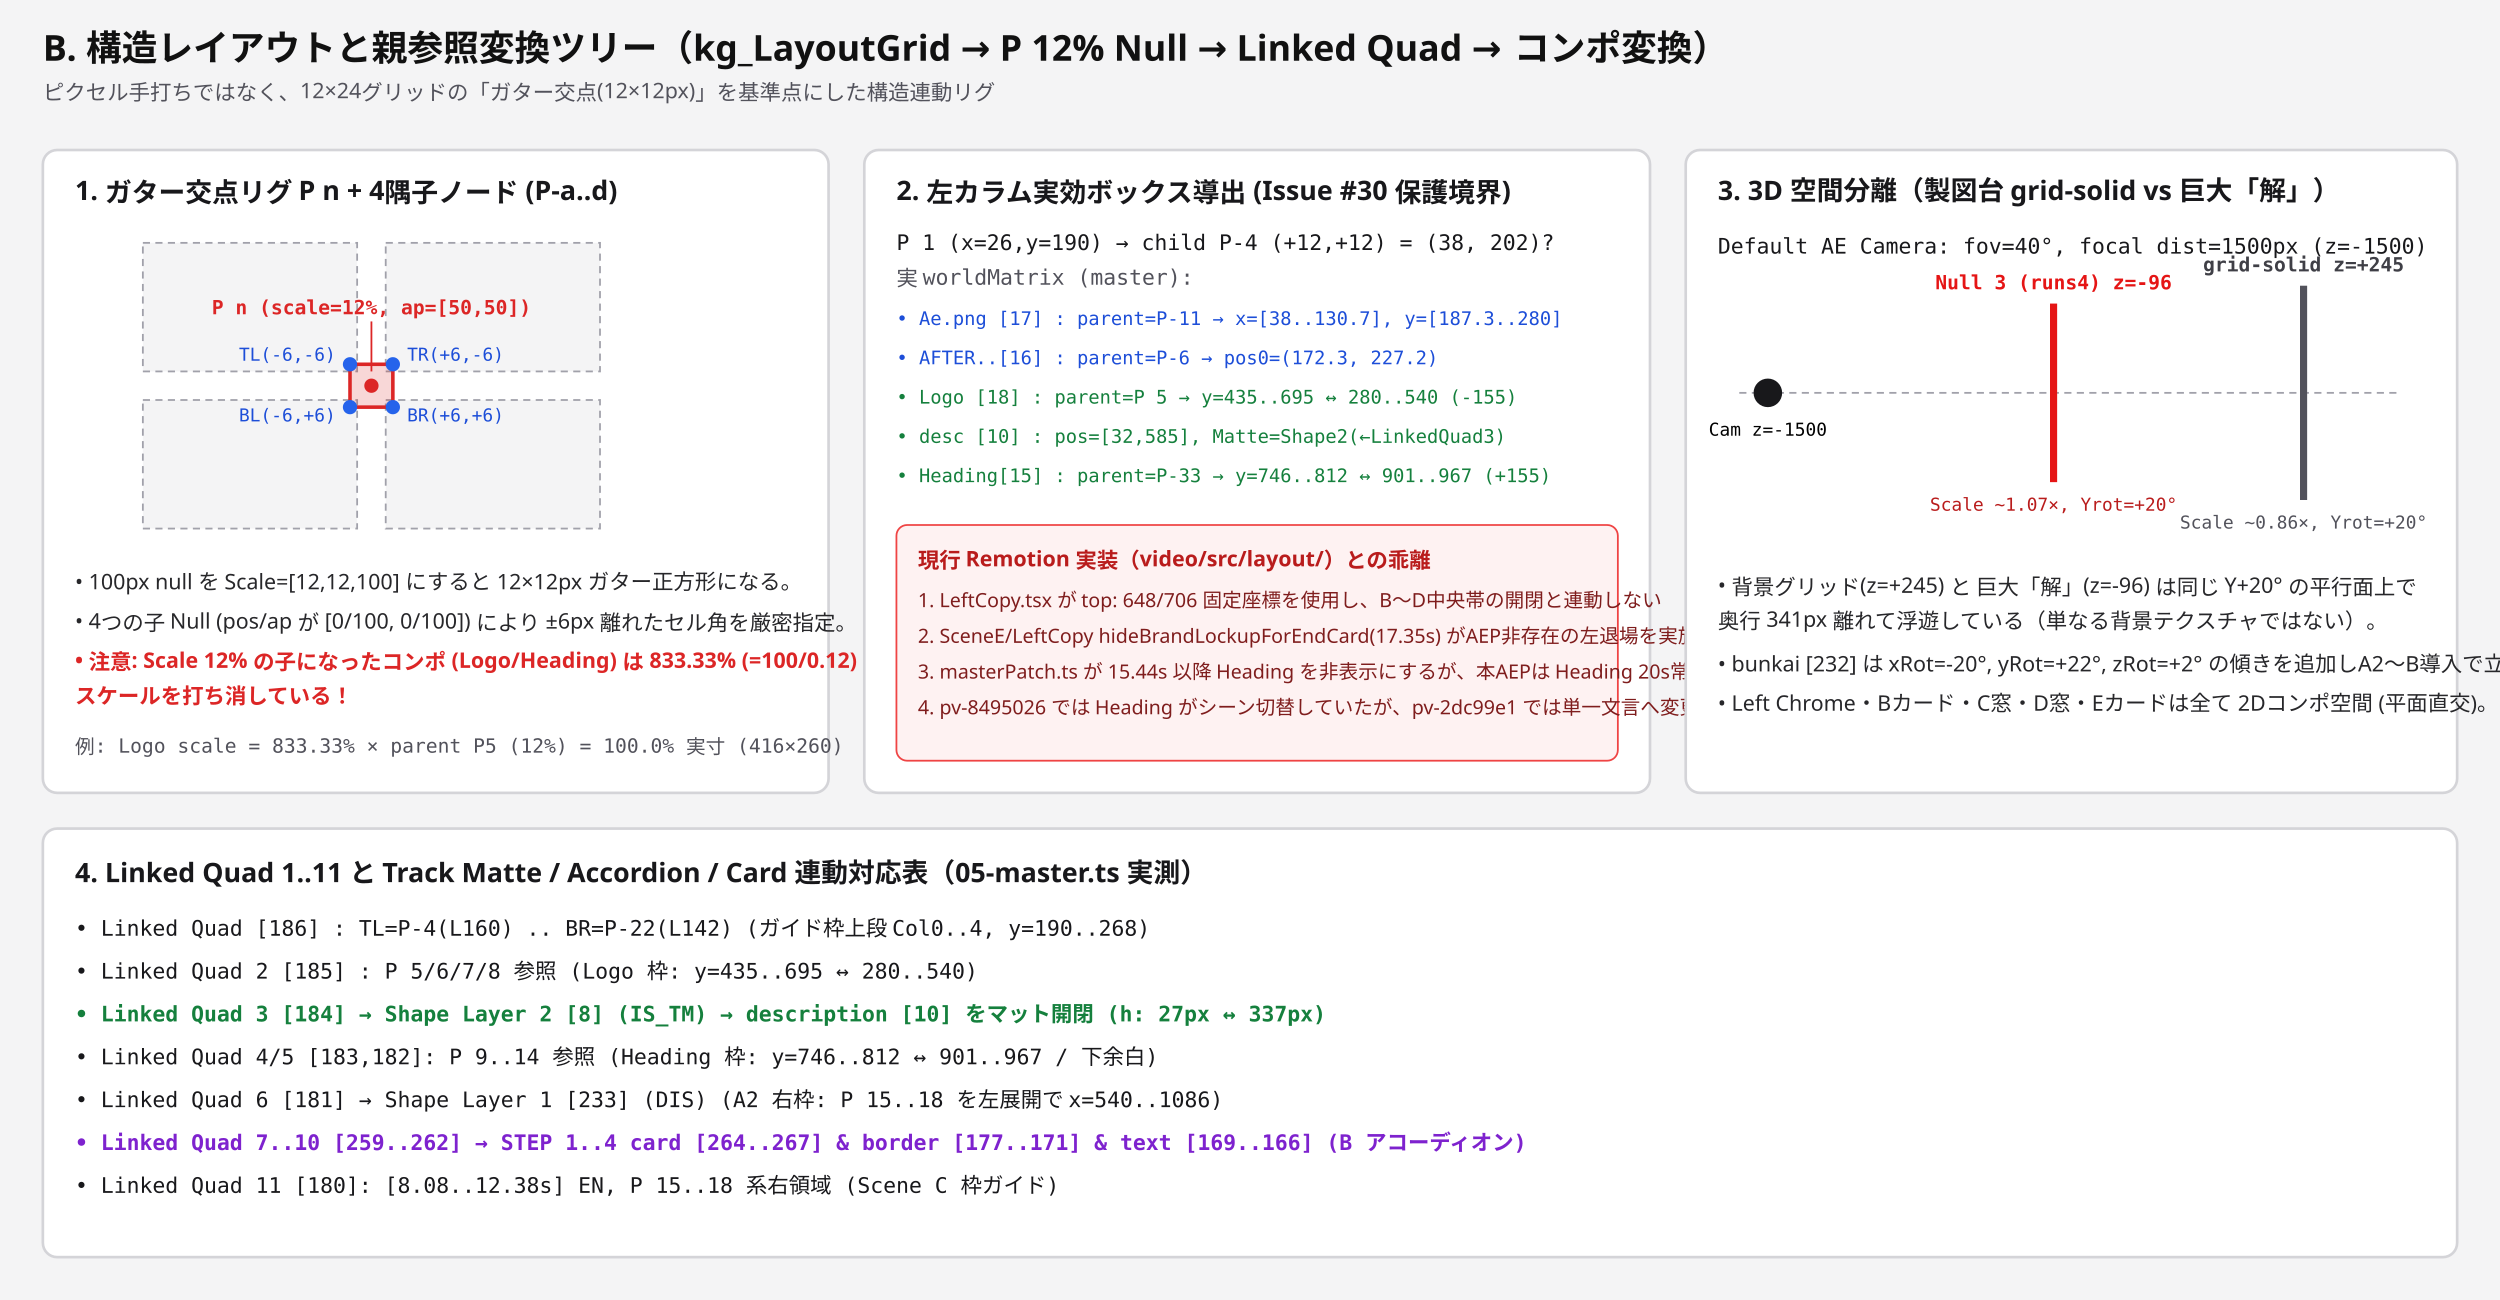
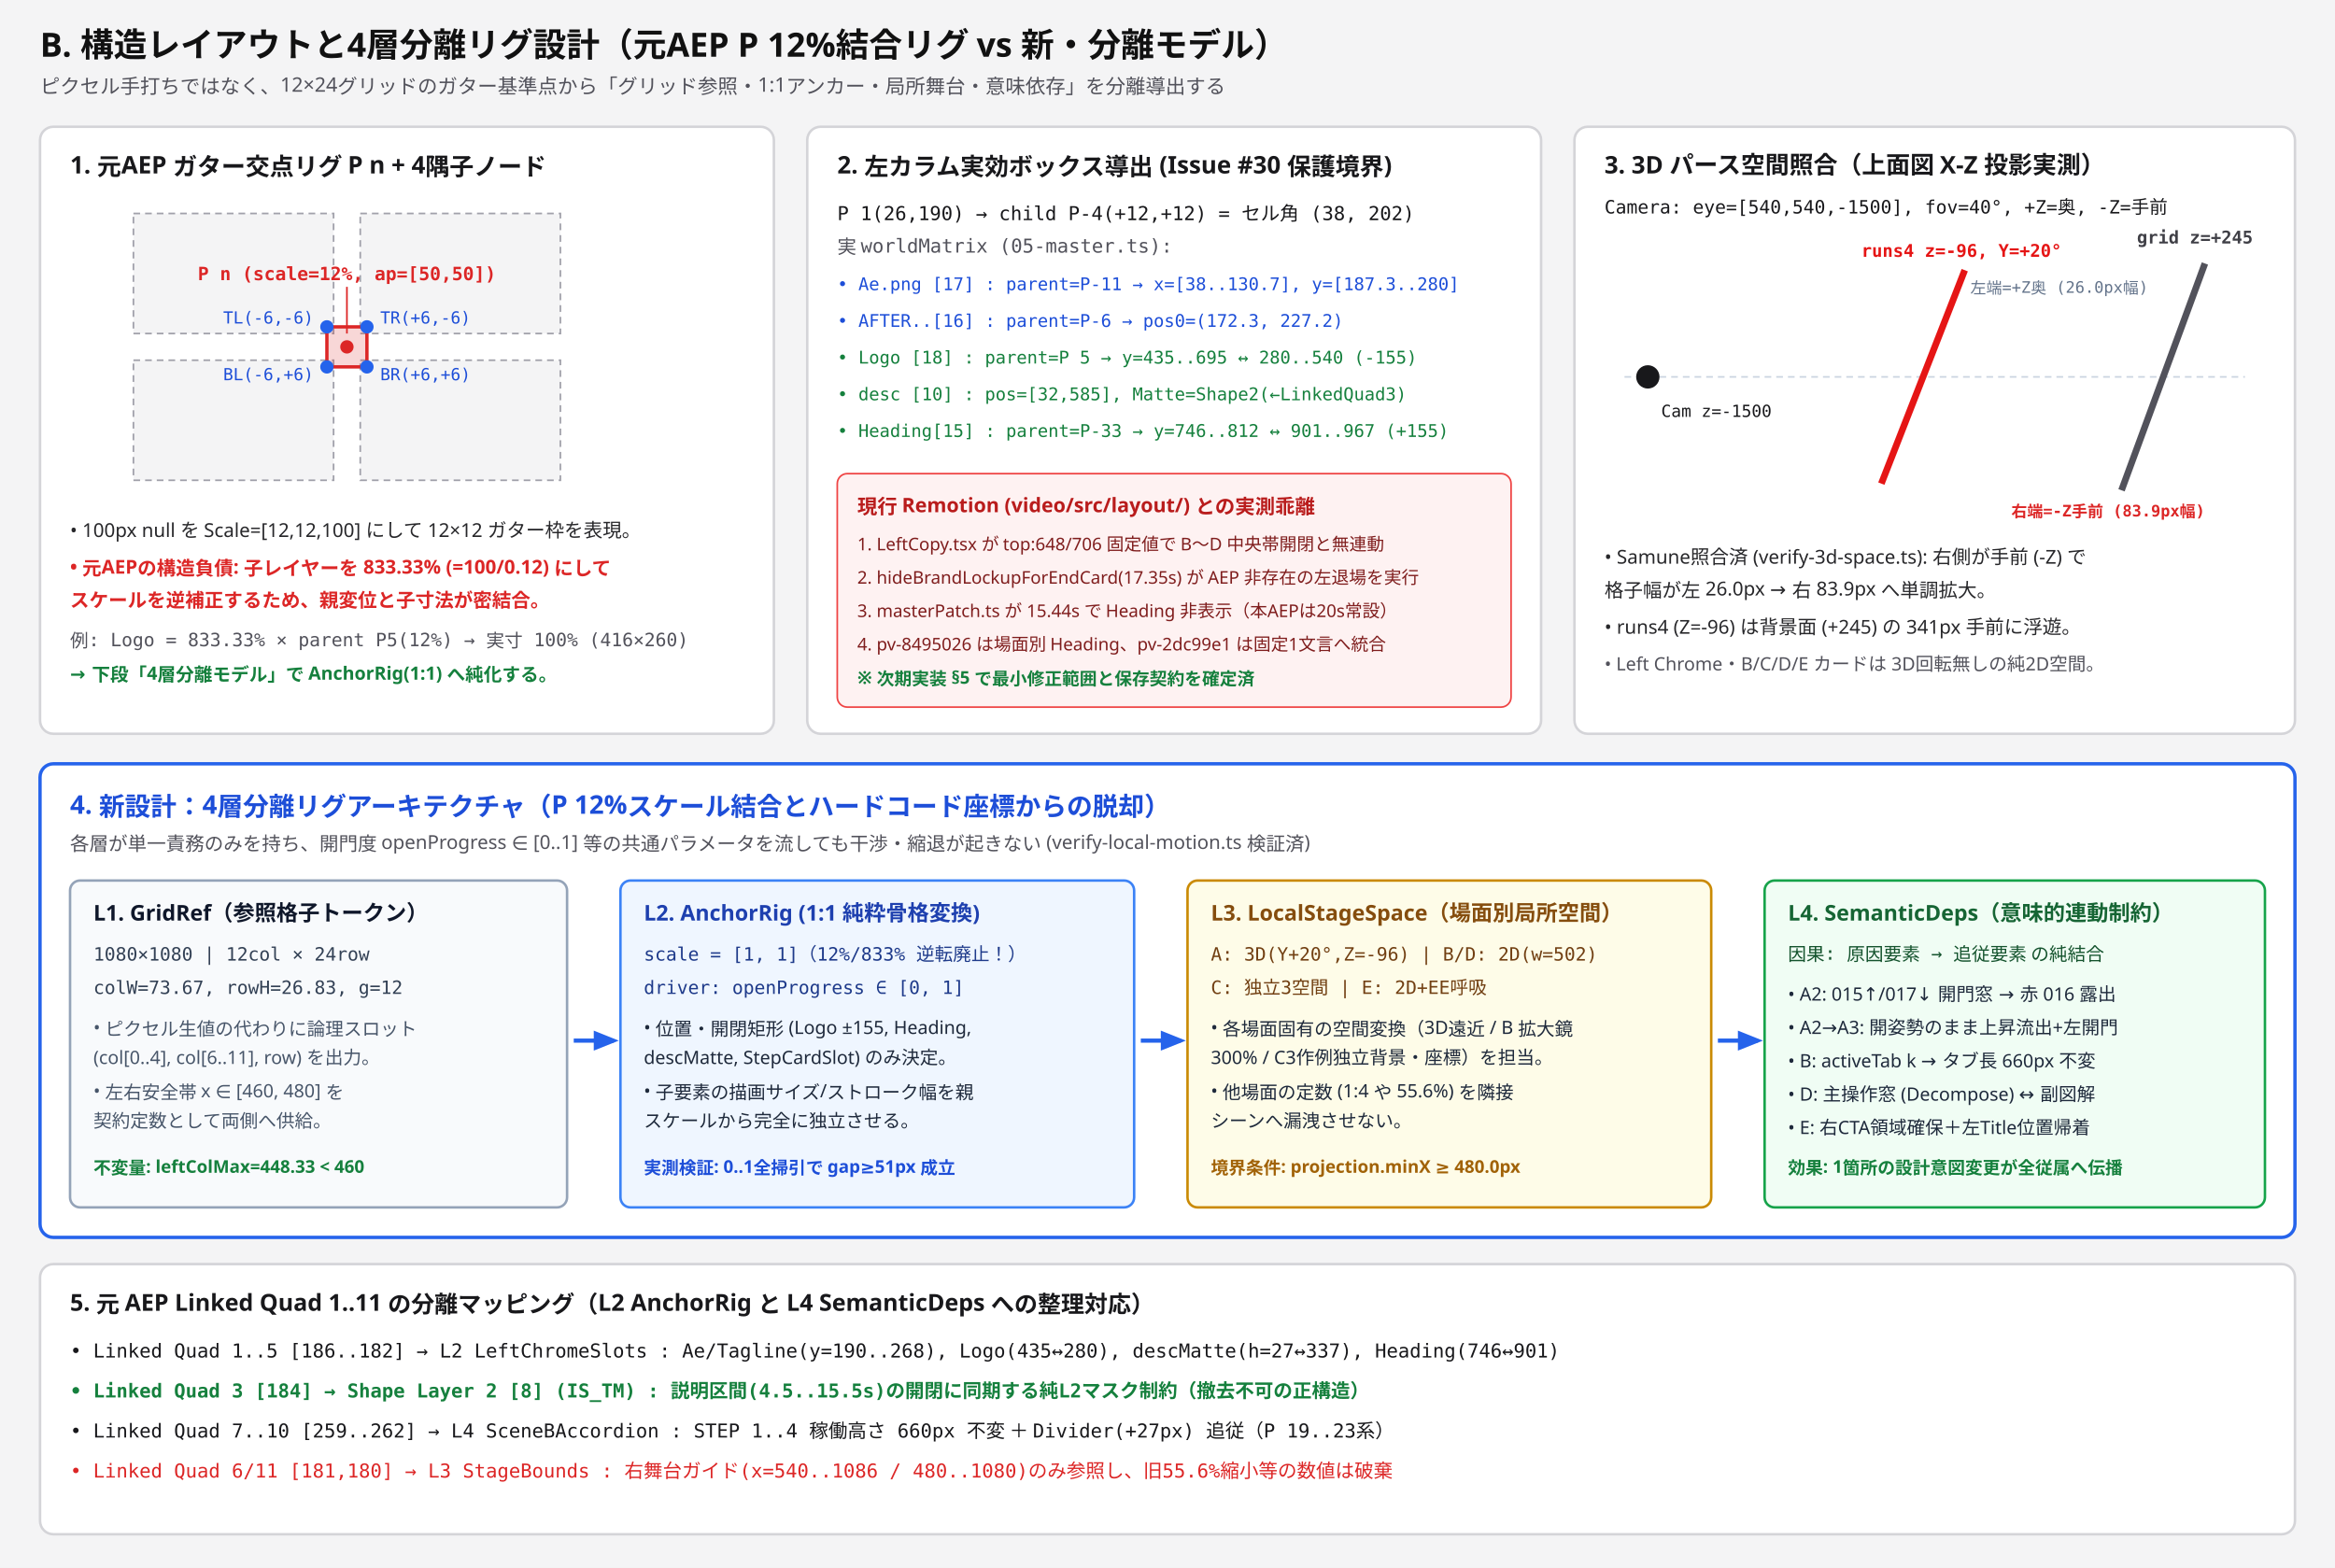
- <svg xmlns="http://www.w3.org/2000/svg" width="1400" height="728" viewBox="0 0 1400 728">
+ <svg xmlns="http://www.w3.org/2000/svg" width="1400" height="940" viewBox="0 0 1400 940">
+   <defs>
+     <marker id="arrow" viewBox="0 0 10 10" refX="8" refY="5" markerWidth="6" markerHeight="6" orient="auto-start-reverse">
+       <path d="M 0 1 L 10 5 L 0 9 z" fill="#2563eb" />
+     </marker>
+   </defs>
  <style>
    text { font-family: 'Yu Gothic UI', 'Meiryo', 'Hiragino Kaku Gothic ProN', sans-serif; }
    .mono { font-family: 'Consolas', 'Cascadia Mono', monospace; }
  </style>
-   <rect width="1400" height="728" fill="#f4f4f5" />
-   <text x="24" y="34" font-size="20" font-weight="700" fill="#111111">B. 構造レイアウトと親参照変換ツリー（kg_LayoutGrid → P 12% Null → Linked Quad → コンポ変換）</text>
-   <text x="24" y="56" font-size="12" fill="#52525b">ピクセル手打ちではなく、12×24グリッドの「ガター交点(12×12px)」を基準点にした構造連動リグ</text>
-   <rect x="24" y="84" width="440" height="360" rx="8" fill="#ffffff" stroke="#d4d4d8" stroke-width="1.5" />
-   <text x="42" y="112" font-size="15" font-weight="700" fill="#18181b">1. ガター交点リグ P n + 4隅子ノード (P-a..d)</text>
-   <rect x="80" y="136" width="120" height="72" fill="#f4f4f5" stroke="#a1a1aa" stroke-dasharray="4 3" />
-   <rect x="216" y="136" width="120" height="72" fill="#f4f4f5" stroke="#a1a1aa" stroke-dasharray="4 3" />
-   <rect x="80" y="224" width="120" height="72" fill="#f4f4f5" stroke="#a1a1aa" stroke-dasharray="4 3" />
-   <rect x="216" y="224" width="120" height="72" fill="#f4f4f5" stroke="#a1a1aa" stroke-dasharray="4 3" />
-   <rect x="196" y="204" width="24" height="24" fill="rgba(220,38,38,0.18)" stroke="#dc2626" stroke-width="2" />
-   <circle cx="208" cy="216" r="4" fill="#dc2626" />
-   <text x="208" y="176" font-size="11" font-weight="700" text-anchor="middle" fill="#dc2626" class="mono">P n (scale=12%, ap=[50,50])</text>
-   <line x1="208" y1="180" x2="208" y2="208" stroke="#dc2626" stroke-width="1" />
-   <circle cx="196" cy="204" r="4" fill="#2563eb" />
-   <text x="188" y="202" font-size="10" text-anchor="end" fill="#1d4ed8" class="mono">TL(-6,-6)</text>
-   <circle cx="220" cy="204" r="4" fill="#2563eb" />
-   <text x="228" y="202" font-size="10" fill="#1d4ed8" class="mono">TR(+6,-6)</text>
-   <circle cx="196" cy="228" r="4" fill="#2563eb" />
-   <text x="188" y="236" font-size="10" text-anchor="end" fill="#1d4ed8" class="mono">BL(-6,+6)</text>
-   <circle cx="220" cy="228" r="4" fill="#2563eb" />
-   <text x="228" y="236" font-size="10" fill="#1d4ed8" class="mono">BR(+6,+6)</text>
-   <text x="42" y="330" font-size="12" fill="#27272a">• 100px null を Scale=[12,12,100] にすると 12×12px ガター正方形になる。</text>
-   <text x="42" y="352" font-size="12" fill="#27272a">• 4つの子 Null (pos/ap が [0/100, 0/100]) により ±6px 離れたセル角を厳密指定。</text>
-   <text x="42" y="374" font-size="12" fill="#dc2626" font-weight="700">• 注意: Scale 12% の子になったコンポ (Logo/Heading) は 833.33% (=100/0.12) で</text>
-   <text x="42" y="394" font-size="12" fill="#dc2626" font-weight="700">  スケールを打ち消している！</text>
-   <text x="42" y="422" font-size="11" fill="#52525b" class="mono">例: Logo scale = 833.33% × parent P5 (12%) = 100.0% 実寸 (416×260)</text>
-   <rect x="484" y="84" width="440" height="360" rx="8" fill="#ffffff" stroke="#d4d4d8" stroke-width="1.5" />
-   <text x="502" y="112" font-size="15" font-weight="700" fill="#18181b">2. 左カラム実効ボックス導出 (Issue #30 保護境界)</text>
-   <text x="502" y="140" font-size="12" fill="#18181b" class="mono">P 1 (x=26,y=190) → child P-4 (+12,+12) = (38, 202)?</text>
-   <text x="502" y="160" font-size="12" fill="#52525b" class="mono">実 worldMatrix (master):</text>
-   <text x="502" y="182" font-size="10.5" fill="#1d4ed8" class="mono">• Ae.png [17] : parent=P-11 → x=[38..130.7], y=[187.3..280]</text>
-   <text x="502" y="204" font-size="10.5" fill="#1d4ed8" class="mono">• AFTER..[16] : parent=P-6  → pos0=(172.3, 227.2)</text>
-   <text x="502" y="226" font-size="10.5" fill="#15803d" class="mono">• Logo   [18] : parent=P 5  → y=435..695 ↔ 280..540 (-155)</text>
-   <text x="502" y="248" font-size="10.5" fill="#15803d" class="mono">• desc   [10] : pos=[32,585], Matte=Shape2(←LinkedQuad3)</text>
-   <text x="502" y="270" font-size="10.5" fill="#15803d" class="mono">• Heading[15] : parent=P-33 → y=746..812 ↔ 901..967 (+155)</text>
-   <rect x="502" y="294" width="404" height="132" rx="6" fill="#fef2f2" stroke="#ef4444" />
-   <text x="514" y="318" font-size="12" font-weight="700" fill="#b91c1c">現行 Remotion 実装（video/src/layout/）との乖離</text>
-   <text x="514" y="340" font-size="11" fill="#7f1d1d">1. LeftCopy.tsx が top: 648/706 固定座標を使用し、B〜D中央帯の開閉と連動しない</text>
-   <text x="514" y="360" font-size="11" fill="#7f1d1d">2. SceneE/LeftCopy hideBrandLockupForEndCard(17.35s) がAEP非存在の左退場を実施</text>
-   <text x="514" y="380" font-size="11" fill="#7f1d1d">3. masterPatch.ts が 15.44s 以降 Heading を非表示にするが、本AEPは Heading 20s常設</text>
-   <text x="514" y="400" font-size="11" fill="#7f1d1d">4. pv-8495026 では Heading がシーン切替していたが、pv-2dc99e1 では単一文言へ変更</text>
-   <rect x="944" y="84" width="432" height="360" rx="8" fill="#ffffff" stroke="#d4d4d8" stroke-width="1.5" />
-   <text x="962" y="112" font-size="15" font-weight="700" fill="#18181b">3. 3D 空間分離（製図台 grid-solid vs 巨大「解」）</text>
-   <text x="962" y="142" font-size="12" fill="#18181b" class="mono">Default AE Camera: fov=40°, focal dist=1500px (z=-1500)</text>
-   <line x1="974" y1="220" x2="1344" y2="220" stroke="#a1a1aa" stroke-dasharray="4 3" />
-   <circle cx="990" cy="220" r="8" fill="#18181b" />
-   <text x="990" y="244" font-size="10" text-anchor="middle" class="mono">Cam z=-1500</text>
-   <line x1="1150" y1="170" x2="1150" y2="270" stroke="#e51515" stroke-width="4" />
-   <text x="1150" y="162" font-size="11" font-weight="700" text-anchor="middle" fill="#e51515" class="mono">Null 3 (runs4) z=-96</text>
-   <text x="1150" y="286" font-size="10" text-anchor="middle" fill="#b91c1c" class="mono">Scale ~1.07×, Yrot=+20°</text>
-   <line x1="1290" y1="160" x2="1290" y2="280" stroke="#52525b" stroke-width="4" />
-   <text x="1290" y="152" font-size="11" font-weight="700" text-anchor="middle" fill="#3f3f46" class="mono">grid-solid z=+245</text>
-   <text x="1290" y="296" font-size="10" text-anchor="middle" fill="#52525b" class="mono">Scale ~0.86×, Yrot=+20°</text>
-   <text x="962" y="332" font-size="12" fill="#27272a">• 背景グリッド(z=+245) と 巨大「解」(z=-96) は同じ Y+20° の平行面上で</text>
-   <text x="962" y="352" font-size="12" fill="#27272a">  奥行 341px 離れて浮遊している（単なる背景テクスチャではない）。</text>
-   <text x="962" y="376" font-size="12" fill="#27272a">• bunkai [232] は xRot=-20°, yRot=+22°, zRot=+2° の傾きを追加しA2〜B導入で立体感。</text>
-   <text x="962" y="398" font-size="12" fill="#27272a">• Left Chrome・Bカード・C窓・D窓・Eカードは全て 2Dコンポ空間 (平面直交)。</text>
-   <rect x="24" y="464" width="1352" height="240" rx="8" fill="#ffffff" stroke="#d4d4d8" stroke-width="1.5" />
-   <text x="42" y="494" font-size="15" font-weight="700" fill="#18181b">4. Linked Quad 1..11 と Track Matte / Accordion / Card 連動対応表（05-master.ts 実測）</text>
-   <text x="42" y="524" font-size="12" fill="#18181b" class="mono">• Linked Quad [186]   : TL=P-4(L160) .. BR=P-22(L142)  (ガイド枠上段 Col0..4, y=190..268)</text>
-   <text x="42" y="548" font-size="12" fill="#18181b" class="mono">• Linked Quad 2 [185] : P 5/6/7/8 参照                    (Logo 枠: y=435..695 ↔ 280..540)</text>
-   <text x="42" y="572" font-size="12" fill="#15803d" font-weight="700" class="mono">• Linked Quad 3 [184] → Shape Layer 2 [8] (IS_TM) → description [10] をマット開閉 (h: 27px ↔ 337px)</text>
-   <text x="42" y="596" font-size="12" fill="#18181b" class="mono">• Linked Quad 4/5 [183,182]: P 9..14 参照                 (Heading 枠: y=746..812 ↔ 901..967 / 下余白)</text>
-   <text x="42" y="620" font-size="12" fill="#18181b" class="mono">• Linked Quad 6 [181] → Shape Layer 1 [233] (DIS)        (A2 右枠: P 15..18 を左展開で x=540..1086)</text>
-   <text x="42" y="644" font-size="12" fill="#7e22ce" font-weight="700" class="mono">• Linked Quad 7..10 [259..262] → STEP 1..4 card [264..267] &amp; border [177..171] &amp; text [169..166] (B アコーディオン)</text>
-   <text x="42" y="668" font-size="12" fill="#18181b" class="mono">• Linked Quad 11 [180]: [8.08..12.38s] EN, P 15..18 系右領域 (Scene C 枠ガイド)</text>
+   <rect width="1400" height="940" fill="#f4f4f5" />
+   <text x="24" y="34" font-size="20" font-weight="700" fill="#111111">B. 構造レイアウトと4層分離リグ設計（元AEP P 12%結合リグ vs 新・分離モデル）</text>
+   <text x="24" y="56" font-size="12" fill="#52525b">ピクセル手打ちではなく、12×24グリッドのガター基準点から「グリッド参照・1:1アンカー・局所舞台・意味依存」を分離導出する</text>
+   <rect x="24" y="76" width="440" height="364" rx="8" fill="#ffffff" stroke="#d4d4d8" stroke-width="1.5" />
+   <text x="42" y="104" font-size="14.5" font-weight="700" fill="#18181b">1. 元AEP ガター交点リグ P n + 4隅子ノード</text>
+   <rect x="80" y="128" width="120" height="72" fill="#f4f4f5" stroke="#a1a1aa" stroke-dasharray="4 3" />
+   <rect x="216" y="128" width="120" height="72" fill="#f4f4f5" stroke="#a1a1aa" stroke-dasharray="4 3" />
+   <rect x="80" y="216" width="120" height="72" fill="#f4f4f5" stroke="#a1a1aa" stroke-dasharray="4 3" />
+   <rect x="216" y="216" width="120" height="72" fill="#f4f4f5" stroke="#a1a1aa" stroke-dasharray="4 3" />
+   <rect x="196" y="196" width="24" height="24" fill="rgba(220,38,38,0.18)" stroke="#dc2626" stroke-width="2" />
+   <circle cx="208" cy="208" r="4" fill="#dc2626" />
+   <text x="208" y="168" font-size="11" font-weight="700" text-anchor="middle" fill="#dc2626" class="mono">P n (scale=12%, ap=[50,50])</text>
+   <line x1="208" y1="172" x2="208" y2="200" stroke="#dc2626" stroke-width="1" />
+   <circle cx="196" cy="196" r="4" fill="#2563eb" />
+   <text x="188" y="194" font-size="10" text-anchor="end" fill="#1d4ed8" class="mono">TL(-6,-6)</text>
+   <circle cx="220" cy="196" r="4" fill="#2563eb" />
+   <text x="228" y="194" font-size="10" fill="#1d4ed8" class="mono">TR(+6,-6)</text>
+   <circle cx="196" cy="220" r="4" fill="#2563eb" />
+   <text x="188" y="228" font-size="10" text-anchor="end" fill="#1d4ed8" class="mono">BL(-6,+6)</text>
+   <circle cx="220" cy="220" r="4" fill="#2563eb" />
+   <text x="228" y="228" font-size="10" fill="#1d4ed8" class="mono">BR(+6,+6)</text>
+   <text x="42" y="322" font-size="11.5" fill="#27272a">• 100px null を Scale=[12,12,100] にして 12×12 ガター枠を表現。</text>
+   <text x="42" y="344" font-size="11.5" fill="#dc2626" font-weight="700">• 元AEPの構造負債: 子レイヤーを 833.33% (=100/0.12) にして</text>
+   <text x="42" y="364" font-size="11.5" fill="#dc2626" font-weight="700">  スケールを逆補正するため、親変位と子寸法が密結合。</text>
+   <text x="42" y="388" font-size="11" fill="#52525b" class="mono">例: Logo = 833.33% × parent P5(12%) → 実寸 100% (416×260)</text>
+   <text x="42" y="408" font-size="11" fill="#15803d" font-weight="700">→ 下段「4層分離モデル」で AnchorRig(1:1) へ純化する。</text>
+   <rect x="484" y="76" width="440" height="364" rx="8" fill="#ffffff" stroke="#d4d4d8" stroke-width="1.5" />
+   <text x="502" y="104" font-size="14.5" font-weight="700" fill="#18181b">2. 左カラム実効ボックス導出 (Issue #30 保護境界)</text>
+   <text x="502" y="132" font-size="11.5" fill="#18181b" class="mono">P 1(26,190) → child P-4(+12,+12) = セル角 (38, 202)</text>
+   <text x="502" y="152" font-size="11.5" fill="#52525b" class="mono">実 worldMatrix (05-master.ts):</text>
+   <text x="502" y="174" font-size="10.5" fill="#1d4ed8" class="mono">• Ae.png [17] : parent=P-11 → x=[38..130.7], y=[187.3..280]</text>
+   <text x="502" y="196" font-size="10.5" fill="#1d4ed8" class="mono">• AFTER..[16] : parent=P-6  → pos0=(172.3, 227.2)</text>
+   <text x="502" y="218" font-size="10.5" fill="#15803d" class="mono">• Logo   [18] : parent=P 5  → y=435..695 ↔ 280..540 (-155)</text>
+   <text x="502" y="240" font-size="10.5" fill="#15803d" class="mono">• desc   [10] : pos=[32,585], Matte=Shape2(←LinkedQuad3)</text>
+   <text x="502" y="262" font-size="10.5" fill="#15803d" class="mono">• Heading[15] : parent=P-33 → y=746..812 ↔ 901..967 (+155)</text>
+   <rect x="502" y="284" width="404" height="140" rx="6" fill="#fef2f2" stroke="#ef4444" />
+   <text x="514" y="308" font-size="12" font-weight="700" fill="#b91c1c">現行 Remotion (video/src/layout/) との実測乖離</text>
+   <text x="514" y="330" font-size="10.5" fill="#7f1d1d">1. LeftCopy.tsx が top:648/706 固定値で B〜D 中央帯開閉と無連動</text>
+   <text x="514" y="350" font-size="10.5" fill="#7f1d1d">2. hideBrandLockupForEndCard(17.35s) が AEP 非存在の左退場を実行</text>
+   <text x="514" y="370" font-size="10.5" fill="#7f1d1d">3. masterPatch.ts が 15.44s で Heading 非表示（本AEPは20s常設）</text>
+   <text x="514" y="390" font-size="10.5" fill="#7f1d1d">4. pv-8495026 は場面別 Heading、pv-2dc99e1 は固定1文言へ統合</text>
+   <text x="514" y="410" font-size="10.5" fill="#15803d" font-weight="700">※ 次期実装 §5 で最小修正範囲と保存契約を確定済</text>
+   <rect x="944" y="76" width="432" height="364" rx="8" fill="#ffffff" stroke="#d4d4d8" stroke-width="1.5" />
+   <text x="962" y="104" font-size="14.5" font-weight="700" fill="#18181b">3. 3D パース空間照合（上面図 X-Z 投影実測）</text>
+   <text x="962" y="128" font-size="11" fill="#18181b" class="mono">Camera: eye=[540,540,-1500], fov=40°, +Z=奥, -Z=手前</text>
+   <line x1="974" y1="226" x2="1346" y2="226" stroke="#cbd5e1" stroke-dasharray="4 3" />
+   <circle cx="988" cy="226" r="7" fill="#18181b" />
+   <text x="996" y="250" font-size="10" class="mono" fill="#18181b">Cam z=-1500</text>
+   <line x1="1178" y1="162" x2="1128" y2="290" stroke="#e51515" stroke-width="4" />
+   <text x="1116" y="154" font-size="10.5" font-weight="700" fill="#e51515" class="mono">runs4 z=-96, Y=+20°</text>
+   <line x1="1322" y1="158" x2="1272" y2="294" stroke="#52525b" stroke-width="4" />
+   <text x="1316" y="146" font-size="10.5" font-weight="700" fill="#3f3f46" text-anchor="middle" class="mono">grid z=+245</text>
+   <text x="1288" y="176" font-size="9.5" fill="#64748b" text-anchor="end" class="mono">左端=+Z奥 (26.0px幅)</text>
+   <text x="1264" y="310" font-size="9.5" fill="#dc2626" font-weight="700" text-anchor="middle" class="mono">右端=-Z手前 (83.9px幅)</text>
+   <text x="962" y="338" font-size="11.5" fill="#27272a">• Samune照合済 (verify-3d-space.ts): 右側が手前 (-Z) で</text>
+   <text x="962" y="358" font-size="11.5" fill="#27272a">  格子幅が左 26.0px → 右 83.9px へ単調拡大。</text>
+   <text x="962" y="380" font-size="11.5" fill="#27272a">• runs4 (Z=-96) は背景面 (+245) の 341px 手前に浮遊。</text>
+   <text x="962" y="402" font-size="11" fill="#52525b">• Left Chrome・B/C/D/E カードは 3D回転無しの純2D空間。</text>
+   <rect x="24" y="458" width="1352" height="284" rx="8" fill="#ffffff" stroke="#2563eb" stroke-width="2" />
+   <text x="42" y="488" font-size="15.5" font-weight="700" fill="#1d4ed8">4. 新設計：4層分離リグアーキテクチャ（P 12%スケール結合とハードコード座標からの脱却）</text>
+   <text x="42" y="510" font-size="11.5" fill="#52525b">各層が単一責務のみを持ち、開門度 openProgress ∈ [0..1] 等の共通パラメータを流しても干渉・縮退が起きない (verify-local-motion.ts 検証済)</text>
+   <rect x="42" y="528" width="298" height="196" rx="6" fill="#f8fafc" stroke="#94a3b8" stroke-width="1.5" />
+   <text x="56" y="552" font-size="13" font-weight="700" fill="#0f172a">L1. GridRef（参照格子トークン）</text>
+   <text x="56" y="576" font-size="11" fill="#334155" class="mono">1080×1080 | 12col × 24row</text>
+   <text x="56" y="596" font-size="11" fill="#334155" class="mono">colW=73.67, rowH=26.83, g=12</text>
+   <text x="56" y="620" font-size="11" fill="#475569">• ピクセル生値の代わりに論理スロット</text>
+   <text x="56" y="638" font-size="11" fill="#475569">  (col[0..4], col[6..11], row) を出力。</text>
+   <text x="56" y="658" font-size="11" fill="#475569">• 左右安全帯 x ∈ [460, 480] を</text>
+   <text x="56" y="676" font-size="11" fill="#475569">  契約定数として両側へ供給。</text>
+   <text x="56" y="704" font-size="10.5" font-weight="700" fill="#15803d">不変量: leftColMax=448.33 &lt; 460</text>
+   <path d="M 344 624 L 368 624" stroke="#2563eb" stroke-width="2.5" marker-end="url(#arrow)" />
+   <rect x="372" y="528" width="308" height="196" rx="6" fill="#eff6ff" stroke="#3b82f6" stroke-width="1.5" />
+   <text x="386" y="552" font-size="13" font-weight="700" fill="#1e40af">L2. AnchorRig (1:1 純粋骨格変換)</text>
+   <text x="386" y="576" font-size="11" fill="#1e3a8a" class="mono">scale = [1, 1]（12%/833% 逆転廃止！）</text>
+   <text x="386" y="596" font-size="11" fill="#1e3a8a" class="mono">driver: openProgress ∈ [0, 1]</text>
+   <text x="386" y="620" font-size="11" fill="#1e293b">• 位置・開閉矩形 (Logo ±155, Heading,</text>
+   <text x="386" y="638" font-size="11" fill="#1e293b">  descMatte, StepCardSlot) のみ決定。</text>
+   <text x="386" y="658" font-size="11" fill="#1e293b">• 子要素の描画サイズ/ストローク幅を親</text>
+   <text x="386" y="676" font-size="11" fill="#1e293b">  スケールから完全に独立させる。</text>
+   <text x="386" y="704" font-size="10.5" font-weight="700" fill="#1d4ed8">実測検証: 0..1全掃引で gap≥51px 成立</text>
+   <path d="M 684 624 L 708 624" stroke="#2563eb" stroke-width="2.5" marker-end="url(#arrow)" />
+   <rect x="712" y="528" width="314" height="196" rx="6" fill="#fefce8" stroke="#ca8a04" stroke-width="1.5" />
+   <text x="726" y="552" font-size="13" font-weight="700" fill="#854d0e">L3. LocalStageSpace（場面別局所空間）</text>
+   <text x="726" y="576" font-size="11" fill="#713f12" class="mono">A: 3D(Y+20°,Z=-96) | B/D: 2D(w=502)</text>
+   <text x="726" y="596" font-size="11" fill="#713f12" class="mono">C: 独立3空間 | E: 2D+EE呼吸</text>
+   <text x="726" y="620" font-size="11" fill="#1e293b">• 各場面固有の空間変換（3D遠近 / B 拡大鏡</text>
+   <text x="726" y="638" font-size="11" fill="#1e293b">  300% / C3作例独立背景・座標）を担当。</text>
+   <text x="726" y="658" font-size="11" fill="#1e293b">• 他場面の定数 (1:4 や 55.6%) を隣接</text>
+   <text x="726" y="676" font-size="11" fill="#1e293b">  シーンへ漏洩させない。</text>
+   <text x="726" y="704" font-size="10.5" font-weight="700" fill="#a16207">境界条件: projection.minX ≥ 480.0px</text>
+   <path d="M 1030 624 L 1054 624" stroke="#2563eb" stroke-width="2.5" marker-end="url(#arrow)" />
+   <rect x="1058" y="528" width="300" height="196" rx="6" fill="#f0fdf4" stroke="#16a34a" stroke-width="1.5" />
+   <text x="1072" y="552" font-size="13" font-weight="700" fill="#166534">L4. SemanticDeps（意味的連動制約）</text>
+   <text x="1072" y="576" font-size="11" fill="#14532d" class="mono">因果: 原因要素 → 追従要素 の純結合</text>
+   <text x="1072" y="600" font-size="11" fill="#1e293b">• A2: 015↑/017↓ 開門窓 → 赤 016 露出</text>
+   <text x="1072" y="620" font-size="11" fill="#1e293b">• A2→A3: 開姿勢のまま上昇流出+左開門</text>
+   <text x="1072" y="640" font-size="11" fill="#1e293b">• B: activeTab k → タブ長 660px 不変</text>
+   <text x="1072" y="660" font-size="11" fill="#1e293b">• D: 主操作窓 (Decompose) ↔ 副図解</text>
+   <text x="1072" y="680" font-size="11" fill="#1e293b">• E: 右CTA領域確保＋左Title位置帰着</text>
+   <text x="1072" y="704" font-size="10.5" font-weight="700" fill="#15803d">効果: 1箇所の設計意図変更が全従属へ伝播</text>
+   <rect x="24" y="758" width="1352" height="162" rx="8" fill="#ffffff" stroke="#d4d4d8" stroke-width="1.5" />
+   <text x="42" y="786" font-size="14" font-weight="700" fill="#18181b">5. 元 AEP Linked Quad 1..11 の分離マッピング（L2 AnchorRig と L4 SemanticDeps への整理対応）</text>
+   <text x="42" y="814" font-size="11.5" fill="#18181b" class="mono">• Linked Quad 1..5 [186..182] → L2 LeftChromeSlots : Ae/Tagline(y=190..268), Logo(435↔280), descMatte(h=27↔337), Heading(746↔901)</text>
+   <text x="42" y="838" font-size="11.5" fill="#15803d" font-weight="700" class="mono">• Linked Quad 3 [184] → Shape Layer 2 [8] (IS_TM) : 説明区間(4.5..15.5s)の開閉に同期する純L2マスク制約（撤去不可の正構造）</text>
+   <text x="42" y="862" font-size="11.5" fill="#18181b" class="mono">• Linked Quad 7..10 [259..262] → L4 SceneBAccordion  : STEP 1..4 稼働高さ 660px 不変 ＋ Divider(+27px) 追従（P 19..23系）</text>
+   <text x="42" y="886" font-size="11.5" fill="#dc2626" class="mono">• Linked Quad 6/11 [181,180] → L3 StageBounds       : 右舞台ガイド(x=540..1086 / 480..1080)のみ参照し、旧55.6%縮小等の数値は破棄</text>
</svg>
